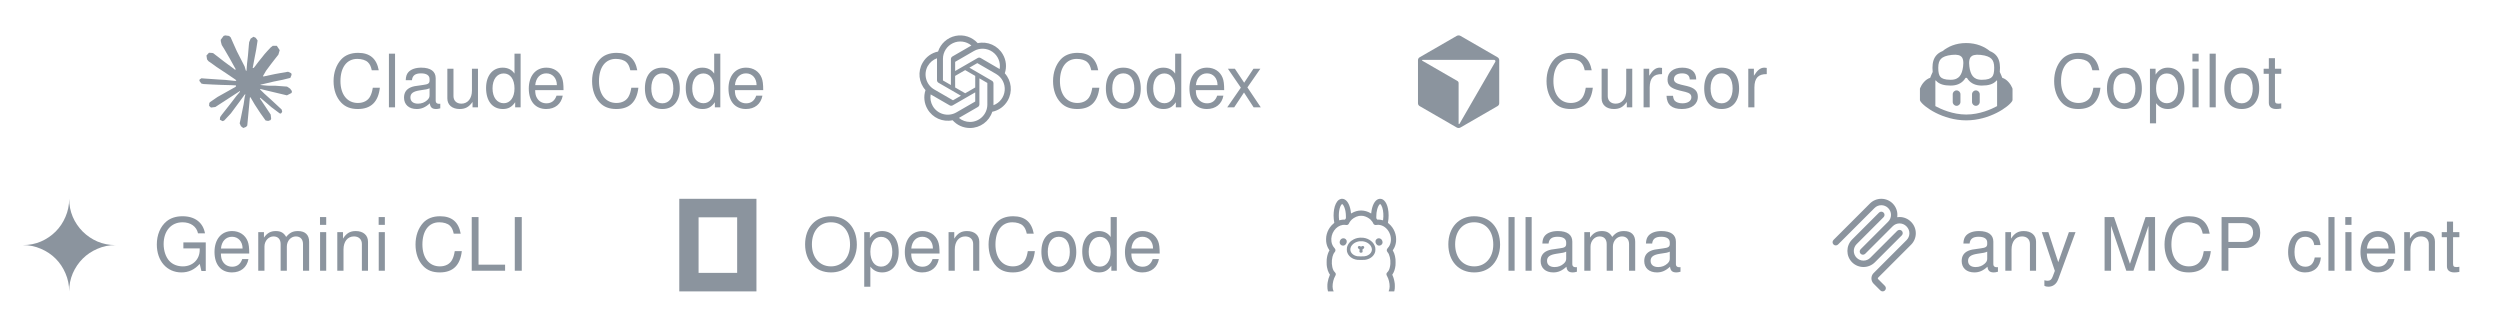
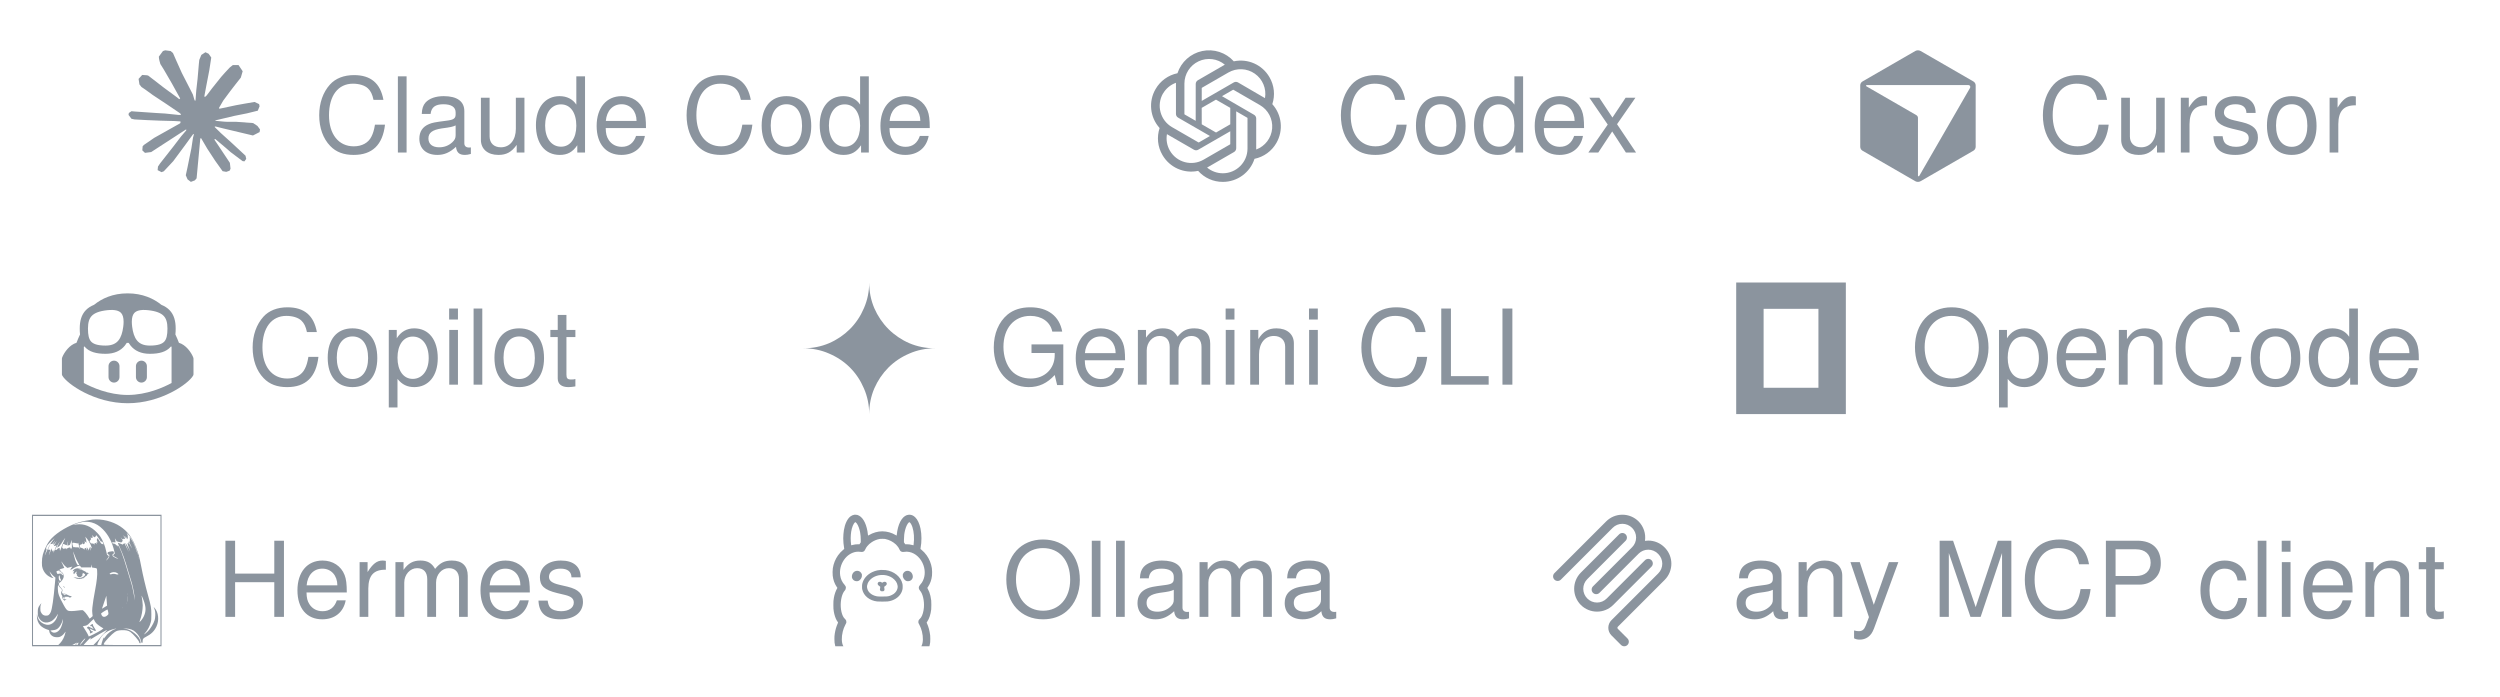
- <svg xmlns="http://www.w3.org/2000/svg" width="459" height="60" viewBox="0 0 459 60" role="img" aria-label="Works with Claude Code, Codex, Cursor, Copilot, Gemini CLI, OpenCode, Ollama, and any MCP client">
+ <svg xmlns="http://www.w3.org/2000/svg" width="323" height="90" viewBox="0 0 323 90" role="img" aria-label="Works with Claude Code, Codex, Cursor, Copilot, Gemini CLI, OpenCode, Ollama, and any MCP client">
  <style>
    text { font-family: -apple-system, BlinkMacSystemFont, "Segoe UI", Helvetica, Arial, sans-serif; font-size: 13.5px; font-weight: 500; letter-spacing: .01em; }
  </style>
  <g fill="#8b949e">
-     <g transform="translate(36.6 6.5) scale(0.70833)">
+     <g transform="translate(16.6 6.5) scale(0.70833)">
      <path d="m4.714 15.956 4.717-2.647.079-.231-.079-.128h-.231l-.789-.049-2.696-.073-2.337-.097-2.265-.121-.571-.121-.534-.704.055-.352.48-.322.686.061 1.518.103 2.277.158 1.651.097 2.447.255h.389l.055-.158-.134-.097-.103-.097L6.973 9.836l-2.55-1.688-1.336-.971-.723-.492-.364-.461-.158-1.008.656-.723.88.061.225.061.892.686 1.906 1.475 2.489 1.834.364.303.146-.103.018-.073-.164-.273-1.354-2.447-1.445-2.489-.643-1.032-.17-.619c-.061-.255-.103-.467-.103-.729L6.287.134 6.7 0l.996.134.419.364.619 1.415 1.002 2.228 1.554 3.03.455.898.243.832.091.255h.158v-.146l.128-1.706.237-2.095.231-2.696.079-.759.376-.911.747-.492.583.279.48.686-.067.443-.285 1.852-.559 2.902-.364 1.943h.212l.243-.243.984-1.305 1.651-2.064.729-.82.85-.905.546-.431h1.032l.759 1.129-.34 1.166-1.062 1.348-.88 1.141-1.263 1.7-.789 1.36.073.109.188-.018 2.853-.607 1.542-.279 1.84-.316.832.389.091.395-.328.807-1.967.486-2.307.461-3.436.814-.043.03.049.061 1.548.146.662.036h1.621l3.018.225.789.522.474.638-.079.486-1.214.619-1.639-.389-3.825-.911-1.311-.328h-.182v.109l1.093 1.069 2.003 1.809 2.507 2.331.128.577-.322.455-.34-.049-2.204-1.657-.85-.747-1.925-1.621h-.128v.17l.443.65 2.344 3.521.121 1.081-.17.352-.607.212-.668-.121-1.372-1.925L14.38 17.959l-1.141-1.943-.14.079-.674 7.255-.316.37-.729.279-.607-.461-.322-.747.322-1.475.389-1.925.316-1.53.285-1.9.17-.631-.012-.043-.14.018-1.433 1.967-2.18 2.945-1.724 1.846-.413.164-.716-.37.067-.662.401-.589 2.386-3.036 1.439-1.882.929-1.087-.006-.158h-.055l-6.338 4.116-1.129.146-.486-.455.061-.747.231-.243 1.906-1.311Z" />
    </g>
-     <text x="60.6" y="19.7">Claude Code</text>
-     <g transform="translate(168.7 6.5) scale(0.70833)">
+     <text x="40.6" y="19.7">Claude Code</text>
+     <g transform="translate(148.6 6.5) scale(0.70833)">
      <path d="M22.282 9.821a5.985 5.985 0 0 0-.516-4.911 6.046 6.046 0 0 0-6.51-2.9A6.065 6.065 0 0 0 4.981 4.182a5.985 5.985 0 0 0-3.998 2.9 6.046 6.046 0 0 0 .743 7.097 5.98 5.98 0 0 0 .511 4.911 6.051 6.051 0 0 0 6.515 2.9A5.985 5.985 0 0 0 13.26 24a6.056 6.056 0 0 0 5.772-4.206 5.989 5.989 0 0 0 3.998-2.9 6.056 6.056 0 0 0-.748-7.073zm-9.022 12.608a4.476 4.476 0 0 1-2.876-1.041l.142-.08 4.778-2.758a.795.795 0 0 0 .393-.681v-6.737l2.02 1.169a.071.071 0 0 1 .038.052v5.583a4.504 4.504 0 0 1-4.495 4.494zm-9.661-4.125a4.471 4.471 0 0 1-.535-3.014l.142.085 4.783 2.758a.771.771 0 0 0 .781 0l5.843-3.369v2.332a.08.08 0 0 1-.033.061L9.74 19.95a4.499 4.499 0 0 1-6.141-1.646zM2.341 7.896a4.485 4.485 0 0 1 2.365-1.973V11.6a.766.766 0 0 0 .388.676l5.814 3.354-2.02 1.169a.076.076 0 0 1-.071 0l-4.83-2.787A4.504 4.504 0 0 1 2.341 7.872zm16.596 3.856L13.104 8.364 15.119 7.2a.076.076 0 0 1 .071 0l4.83 2.791a4.494 4.494 0 0 1-.676 8.104v-5.677a.79.79 0 0 0-.407-.667zm2.011-3.023l-.142-.085-4.774-2.782a.776.776 0 0 0-.785 0L9.409 9.23V6.897a.066.066 0 0 1 .028-.061l4.83-2.787a4.499 4.499 0 0 1 6.68 4.66zM8.306 12.863l-2.02-1.164a.08.08 0 0 1-.038-.057V6.074a4.499 4.499 0 0 1 7.376-3.454l-.142.081L8.704 5.459a.795.795 0 0 0-.393.681zm1.098-2.365l2.602-1.5 2.607 1.5v2.999l-2.597 1.5-2.607-1.5Z" />
    </g>
-     <text x="192.7" y="19.7">Codex</text>
-     <g transform="translate(259.3 6.5) scale(0.70833)">
+     <text x="172.6" y="19.7">Codex</text>
+     <g transform="translate(239.3 6.5) scale(0.70833)">
      <path d="M11.503.131 1.891 5.678a.84.84 0 0 0-.42.726v11.188c0 .3.162.575.42.724l9.609 5.55a1 1 0 0 0 .998 0l9.61-5.55a.84.84 0 0 0 .42-.724V6.404a.84.84 0 0 0-.42-.726L12.497.131a1.01 1.01 0 0 0-.996 0M2.657 6.338h18.55c.263 0 .43.287.297.515L12.23 22.918c-.062.107-.229.064-.229-.06V12.335a.59.59 0 0 0-.295-.51l-9.11-5.257c-.109-.063-.064-.23.061-.23" />
    </g>
-     <text x="283.3" y="19.7">Cursor</text>
-     <g transform="translate(352.5 6.5) scale(0.70833)">
+     <text x="263.3" y="19.7">Cursor</text>
+     <g transform="translate(8.0 36.5) scale(0.70833)">
      <path d="M23.922 16.997C23.061 18.492 18.063 22.02 12 22.02 5.937 22.02.939 18.492.078 16.997A.641.641 0 0 1 0 16.741v-2.869a.883.883 0 0 1 .053-.22c.372-.935 1.347-2.292 2.605-2.656.167-.429.414-1.055.644-1.517a10.098 10.098 0 0 1-.052-1.086c0-1.331.282-2.499 1.132-3.368.397-.406.89-.717 1.474-.952C7.255 2.937 9.248 1.98 11.978 1.98c2.731 0 4.767.957 6.166 2.093.584.235 1.077.546 1.474.952.85.869 1.132 2.037 1.132 3.368 0 .368-.014.733-.052 1.086.23.462.477 1.088.644 1.517 1.258.364 2.233 1.721 2.605 2.656a.841.841 0 0 1 .053.22v2.869a.641.641 0 0 1-.078.256Zm-11.75-5.992h-.344a4.359 4.359 0 0 1-.355.508c-.77.947-1.918 1.492-3.508 1.492-1.725 0-2.989-.359-3.782-1.259a2.137 2.137 0 0 1-.085-.104L4 11.746v6.585c1.435.779 4.514 2.179 8 2.179 3.486 0 6.565-1.4 8-2.179v-6.585l-.098-.104s-.033.045-.085.104c-.793.9-2.057 1.259-3.782 1.259-1.59 0-2.738-.545-3.508-1.492a4.359 4.359 0 0 1-.355-.508Zm2.328 3.25c.549 0 1 .451 1 1v2c0 .549-.451 1-1 1-.549 0-1-.451-1-1v-2c0-.549.451-1 1-1Zm-5 0c.549 0 1 .451 1 1v2c0 .549-.451 1-1 1-.549 0-1-.451-1-1v-2c0-.549.451-1 1-1Zm3.313-6.185c.136 1.057.403 1.913.878 2.497.442.544 1.134.938 2.344.938 1.573 0 2.292-.337 2.657-.751.384-.435.558-1.15.558-2.361 0-1.14-.243-1.847-.705-2.319-.477-.488-1.319-.862-2.824-1.025-1.487-.161-2.192.138-2.533.529-.269.307-.437.808-.438 1.578v.021c0 .265.021.562.063.893Zm-1.626 0c.042-.331.063-.628.063-.894v-.02c-.001-.77-.169-1.271-.438-1.578-.341-.391-1.046-.69-2.533-.529-1.505.163-2.347.537-2.824 1.025-.462.472-.705 1.179-.705 2.319 0 1.211.175 1.926.558 2.361.365.414 1.084.751 2.657.751 1.21 0 1.902-.394 2.344-.938.475-.584.742-1.44.878-2.497Z" />
    </g>
-     <text x="376.5" y="19.7">Copilot</text>
-     <g transform="translate(4.2 36.5) scale(0.70833)">
+     <text x="32.0" y="49.7">Copilot</text>
+     <g transform="translate(103.8 36.5) scale(0.70833)">
      <path d="M11.04 19.32Q12 21.51 12 24q0-2.49.93-4.68.96-2.19 2.58-3.81t3.81-2.55Q21.51 12 24 12q-2.49 0-4.68-.93a12.3 12.3 0 0 1-3.81-2.58 12.3 12.3 0 0 1-2.58-3.81Q12 2.49 12 0q0 2.49-.96 4.68-.93 2.19-2.55 3.81a12.3 12.3 0 0 1-3.81 2.58Q2.49 12 0 12q2.49 0 4.68.96 2.19.93 3.81 2.55t2.55 3.81" />
    </g>
-     <text x="28.2" y="49.7">Gemini CLI</text>
-     <g transform="translate(123.3 36.5) scale(0.70833)">
+     <text x="127.8" y="49.7">Gemini CLI</text>
+     <g transform="translate(222.9 36.5) scale(0.70833)">
      <path d="M22 24H2V0h20zM17 4.8H7v14.4h10z" />
    </g>
-     <text x="147.3" y="49.7">OpenCode</text>
-     <g transform="translate(241.4 36.5) scale(0.70833)">
+     <text x="246.9" y="49.7">OpenCode</text>
+     <g transform="translate(4.0 66.5) scale(0.70833)">
+       <g transform="scale(0.046875) translate(0,512) scale(0.1,-0.1)">
+         <path d="M40 2560 l0 -2560 2520 0 2520 0 0 2560 0 2560 -2520 0 -2520 0 0 -2560z m5000 0 l0 -2510 -1105 0 c-1221 0 -1120 -6 -1091 63 32 79 305 367 418 441 76 51 133 66 273 73 146 7 255 -16 332 -69 108 -74 343 -347 343 -399 0 -24 27 -50 45 -43 31 12 -3 138 -59 221 -66 96 -214 221 -336 283 -69 34 -109 47 -202 65 l-73 14 90 -5 c193 -12 290 -46 393 -140 112 -101 190 -230 215 -355 12 -58 15 -64 37 -64 24 0 25 3 25 60 0 88 22 118 120 167 213 108 335 227 420 412 110 237 77 552 -74 716 l-42 45 21 -42 c11 -24 27 -73 36 -110 21 -90 14 -282 -14 -368 -43 -136 -159 -328 -260 -431 -56 -58 -152 -132 -152 -118 0 3 20 28 44 55 98 109 181 266 218 415 20 78 23 114 23 299 0 252 -15 336 -126 735 -108 388 -198 772 -269 1140 -74 384 -101 482 -212 760 -152 381 -325 608 -607 797 -294 196 -721 301 -1072 264 -134 -15 -394 -68 -541 -112 -380 -113 -822 -372 -1056 -620 -87 -92 -139 -167 -208 -303 -123 -240 -169 -414 -168 -636 0 -129 3 -154 27 -226 58 -176 185 -306 354 -365 75 -26 83 -24 46 9 -40 37 -76 94 -108 173 -14 34 -25 65 -25 68 0 3 18 -22 40 -55 38 -59 104 -127 164 -170 l29 -21 -17 -189 c-60 -669 -113 -1031 -166 -1152 -49 -111 -99 -146 -196 -140 -85 5 -137 41 -179 123 -28 54 -30 67 -30 159 0 83 4 110 23 150 12 27 20 51 18 54 -3 2 -27 -27 -55 -65 -73 -98 -86 -143 -86 -293 0 -121 1 -128 33 -192 98 -200 293 -259 496 -150 70 37 174 144 214 220 18 34 35 62 36 62 8 0 -14 -90 -34 -139 -78 -198 -246 -314 -407 -281 -190 40 -317 163 -357 350 l-14 65 -1 -80 c-2 -140 45 -267 132 -362 63 -69 194 -143 303 -172 39 -10 42 -13 46 -54 10 -89 72 -171 158 -209 58 -26 163 -34 229 -18 72 17 158 83 209 160 38 56 41 59 36 29 -31 -162 -111 -326 -209 -427 l-71 -72 -492 0 -492 0 0 2510 0 2510 2480 0 2480 0 0 -2510z m-2684 2260 c165 -42 301 -125 445 -270 214 -216 370 -520 444 -864 l17 -80 -31 -25 c-49 -41 -42 -61 37 -99 38 -18 84 -46 103 -63 40 -36 41 -36 -84 24 -72 35 -100 54 -107 73 -17 43 -12 63 21 80 28 14 31 19 26 51 -9 55 -16 58 -114 44 -104 -15 -133 -30 -133 -69 0 -34 16 -52 47 -52 21 0 23 -5 23 -49 0 -42 -6 -56 -39 -98 -21 -26 -48 -57 -61 -68 l-23 -20 17 33 c10 18 33 51 52 72 44 48 43 79 -3 99 -37 17 -35 11 -64 151 -41 205 -129 427 -226 573 -26 40 -84 110 -128 156 -242 252 -506 359 -800 322 -49 -6 -101 -13 -115 -16 -14 -3 -5 4 20 16 59 27 264 86 343 98 87 14 239 5 333 -19z m1497 -554 c62 -81 114 -175 172 -309 56 -128 128 -334 139 -397 4 -19 -18 35 -47 120 -61 175 -105 287 -143 363 -31 60 -131 217 -139 217 -3 0 -1 -9 5 -20 6 -10 9 -57 8 -104 l-3 -85 -23 27 -22 27 9 -25 c5 -14 27 -61 49 -105 44 -89 74 -157 70 -161 -2 -1 -27 43 -56 99 -29 56 -62 113 -73 127 l-21 25 6 -27 c3 -14 9 -34 12 -45 4 -13 0 -11 -15 7 l-21 25 0 -32 c0 -18 23 -90 51 -160 70 -174 70 -177 0 -35 -60 122 -132 234 -138 215 -2 -5 8 -36 23 -69 43 -98 114 -277 111 -280 -1 -2 -35 69 -76 156 -40 87 -79 167 -86 177 -13 17 -15 16 -44 -11 l-30 -29 -89 37 c-49 20 -94 36 -100 36 -6 0 23 -71 63 -157 133 -288 195 -462 344 -965 49 -166 96 -321 104 -344 47 -131 106 -397 136 -616 31 -218 24 -219 -14 -3 -53 303 -82 423 -150 635 -24 74 -80 259 -124 410 -153 525 -290 886 -358 942 -14 11 -16 11 -11 -2 22 -61 18 -61 -39 -2 -43 44 -69 62 -96 67 -19 4 -41 4 -46 0 -9 -5 -31 32 -31 52 0 3 29 3 65 0 l65 -6 0 33 c0 18 -6 54 -14 79 -8 26 -13 47 -11 47 2 0 20 -26 39 -58 l36 -59 86 -23 86 -22 29 28 c16 15 29 34 29 41 0 8 -18 42 -41 76 l-41 62 46 -50 c42 -46 46 -48 52 -29 5 19 11 21 45 17 35 -5 39 -4 33 13 -4 11 -17 33 -29 49 -71 99 -70 102 6 23 47 -49 88 -88 92 -88 4 0 -11 28 -34 63 -24 34 -36 56 -27 49 9 -7 34 -38 55 -69 l38 -56 3 76 c2 66 -1 83 -23 129 l-27 53 49 -54 c26 -30 65 -77 86 -105z m-1433 19 c19 -25 39 -45 44 -45 6 0 27 13 46 29 29 25 32 31 21 45 -8 10 -9 16 -3 16 17 0 104 -113 148 -190 37 -65 41 -68 73 -67 33 2 35 -1 57 -53 12 -30 21 -56 19 -58 -2 -2 -17 4 -35 13 -17 9 -37 14 -43 12 -7 -2 -24 18 -39 45 -14 26 -48 78 -74 115 l-48 67 -14 -43 c-15 -44 -14 -47 27 -146 2 -5 -8 4 -22 20 -31 35 -35 20 -12 -44 8 -22 13 -41 11 -41 -2 0 -14 17 -27 38 -19 30 -23 34 -27 18 -3 -14 -6 -16 -12 -6 -14 23 -40 3 -40 -32 l-1 -33 -17 28 c-15 24 -23 27 -69 27 -51 0 -53 1 -78 45 l-27 45 33 41 32 41 -17 36 c-16 33 -16 35 0 21 17 -14 62 -14 77 0 4 4 1 27 -8 50 -23 67 -21 67 25 6z m-170 -199 c49 -79 102 -194 116 -251 l7 -30 -33 30 -32 30 6 -75 6 -75 -28 75 -27 75 -5 -70 -5 -70 -29 50 c-54 93 -59 97 -52 40 4 -27 9 -63 11 -80 l5 -30 -11 30 c-37 98 -35 95 -69 83 -28 -9 -31 -14 -28 -40 l5 -29 -21 25 c-25 29 -67 51 -117 60 -34 6 -38 10 -48 53 -14 53 -14 52 62 80 48 17 49 18 44 53 l-5 35 13 -30 c8 -16 14 -36 15 -42 0 -21 25 -15 50 12 23 24 24 49 6 110 -4 11 1 5 9 -12 8 -18 21 -33 29 -33 8 0 19 -12 25 -27 21 -52 4 107 -18 172 l-20 60 45 -50 c25 -27 67 -86 94 -129z m-971 3 c-32 -72 -79 -188 -103 -259 -44 -128 -44 -128 -51 -87 -4 23 -8 52 -8 65 -2 26 -4 26 -51 7 -21 -9 -41 -26 -46 -40 -8 -20 -16 -25 -45 -25 l-35 0 26 58 c25 56 118 218 148 257 9 11 -9 -29 -39 -89 -65 -129 -68 -145 -23 -119 48 28 89 73 132 143 35 61 146 220 152 220 1 0 -24 -59 -57 -131z m-392 79 c-61 -73 -167 -235 -202 -311 -18 -40 -53 -117 -77 -172 -25 -55 -49 -111 -56 -125 -25 -57 -9 7 27 110 22 60 36 110 31 110 -4 0 -11 -6 -14 -12 -3 -7 -4 0 -1 15 4 18 2 26 -4 22 -12 -7 8 55 34 106 14 27 279 296 294 298 2 1 -13 -18 -32 -41z m702 -180 c0 -84 3 -168 6 -187 l5 -36 -18 37 c-26 54 -36 59 -29 16 7 -48 2 -48 -18 -2 -10 24 -20 34 -29 31 -8 -3 -33 -11 -56 -18 -26 -8 -46 -22 -55 -38 l-14 -26 -1 24 c0 22 -3 23 -47 18 -27 -3 -55 -8 -63 -12 -10 -3 -24 5 -39 25 -22 31 -22 32 -5 83 30 94 27 91 92 57 31 -16 62 -30 68 -30 6 0 21 39 34 86 12 47 24 83 27 81 2 -3 -1 -23 -6 -45 -6 -22 -15 -61 -20 -86 -8 -43 -7 -46 13 -45 11 0 36 6 55 13 31 11 35 18 64 109 17 53 31 97 33 97 1 0 2 -68 3 -152z m-655 110 c-4 -7 -25 -38 -45 -70 -32 -46 -36 -57 -23 -62 28 -11 32 -7 79 59 58 81 76 92 25 15 -9 -14 -31 -51 -49 -83 l-33 -58 44 7 c26 4 50 15 61 28 9 11 -3 -24 -27 -79 -24 -55 -54 -128 -66 -163 -13 -34 -24 -61 -26 -60 -1 2 1 23 6 48 10 54 5 63 -20 33 -24 -30 -30 -29 -30 8 0 20 -4 28 -11 23 -9 -5 -10 3 -5 30 4 20 5 36 2 36 -11 0 -59 -106 -93 -200 -38 -109 -34 -67 6 60 l27 85 -45 3 c-25 2 -47 5 -50 7 -2 3 19 52 47 110 l51 105 38 0 c35 1 42 6 86 65 26 36 50 65 53 65 3 0 2 -6 -2 -12z m946 -228 c10 -46 18 -86 16 -88 -2 -1 -13 13 -24 33 l-21 35 -84 0 c-51 0 -88 5 -95 12 -9 9 -12 7 -13 -12 -1 -37 -49 107 -49 147 0 39 10 41 135 18 44 -8 81 -15 83 -15 1 0 2 10 3 23 1 29 24 -42 49 -153z m-123 -471 c22 -46 58 -115 81 -153 23 -37 42 -72 42 -77 0 -5 -16 -9 -35 -9 -32 0 -37 4 -64 58 -43 85 -86 214 -115 344 -35 156 -32 164 13 32 21 -61 56 -148 78 -195z m2431 66 c0 -16 -2 -15 -8 5 -11 34 -11 60 0 35 5 -11 8 -29 8 -40z m9 -47 c-3 -8 -6 -5 -6 6 -1 11 2 17 5 13 3 -3 4 -12 1 -19z m-2930 -231 c25 -32 68 -76 97 -97 l53 -40 94 25 c52 14 96 25 98 25 3 0 -5 -10 -16 -22 -23 -26 -63 -89 -63 -101 0 -11 65 18 102 46 54 40 228 117 265 117 6 0 21 -16 34 -35 l24 -35 192 0 192 0 3 58 3 57 15 -60 16 -59 75 -12 c123 -19 116 -13 124 -111 14 -167 -11 -402 -81 -768 -48 -246 -90 -514 -105 -672 -10 -107 -10 -149 0 -230 l13 -98 -58 -53 c-51 -46 -60 -50 -69 -36 -104 174 -216 306 -270 320 -15 4 -96 -3 -179 -15 -177 -25 -328 -28 -378 -7 -55 23 -90 68 -171 214 -186 335 -232 465 -231 648 1 143 8 162 36 105 11 -23 40 -59 64 -78 24 -20 48 -50 55 -66 11 -26 10 -35 -11 -73 -27 -53 -23 -100 14 -153 14 -19 22 -38 17 -41 -6 -3 -5 -25 2 -53 8 -35 21 -57 49 -82 21 -19 43 -35 48 -35 15 0 12 20 -2 21 -7 0 6 9 30 19 23 11 42 21 42 23 0 2 -26 1 -58 -1 -69 -5 -92 12 -76 56 12 33 61 45 162 39 79 -4 112 -20 67 -31 -15 -4 -25 -9 -22 -12 3 -3 31 3 61 13 46 15 56 22 54 38 -2 15 -9 19 -30 17 -17 -2 -61 15 -124 48 -86 45 -103 51 -139 46 -37 -6 -43 -4 -63 23 -20 28 -21 31 -6 67 22 52 12 78 -56 151 -62 66 -90 127 -73 157 5 10 32 34 59 55 53 39 108 121 125 186 24 89 -15 174 -104 225 -54 31 -67 35 -67 22 0 -5 27 -23 60 -42 33 -19 60 -38 60 -43 0 -5 -8 -6 -17 -3 -9 4 -38 9 -63 11 l-45 4 55 -14 c30 -8 61 -13 67 -10 14 5 43 -44 43 -71 0 -12 -10 -7 -39 19 -46 41 -99 55 -146 38 -17 -6 -34 -11 -38 -11 -9 0 -47 76 -47 93 0 24 74 50 125 45 51 -6 58 4 18 26 l-28 15 35 14 c19 9 63 21 98 28 34 7 61 16 60 19 -101 200 -145 306 -97 230 12 -19 42 -61 66 -93z m2079 -332 c22 -13 46 -31 53 -39 19 -23 -44 -31 -91 -12 -45 19 -132 20 -173 2 -21 -9 -37 -10 -52 -3 -30 13 -29 21 4 43 76 49 184 53 259 9z m-2226 -128 c0 -19 3 -37 7 -40 3 -4 8 -19 9 -34 2 -15 13 -40 25 -56 17 -24 19 -31 8 -38 -31 -20 -60 -10 -75 26 -17 42 -19 146 -2 163 20 20 28 14 28 -21z m-22 -215 c9 -7 8 -13 -8 -27 -20 -18 -20 -18 -20 8 0 28 6 32 28 19z m2649 -504 c-2 -13 -4 -3 -4 22 0 25 2 35 4 23 2 -13 2 -33 0 -45z m-2533 36 c3 -8 2 -12 -4 -9 -6 3 -10 10 -10 16 0 14 7 11 14 -7z m121 -18 c19 -8 35 -17 35 -20 0 -10 -84 -6 -100 4 -13 9 -13 11 0 20 20 13 25 13 65 -4z m-20 -56 c-3 -5 -12 -10 -18 -10 -7 0 -6 4 3 10 19 12 23 12 15 0z m3070 -185 c97 -260 97 -435 1 -630 -43 -86 -118 -184 -156 -205 -15 -8 -13 2 12 61 60 144 108 402 108 584 0 67 -26 277 -45 365 -8 38 38 -62 80 -175z m-634 -10 l-10 -60 4 70 c3 39 6 97 7 130 l2 60 3 -70 c2 -38 -1 -97 -6 -130z m-796 -112 l7 -83 -32 -17 c-18 -10 -62 -37 -98 -61 -36 -23 -67 -41 -69 -39 -3 3 99 303 155 457 l17 45 6 -110 c3 -60 9 -147 14 -192z m782 5 c-3 -7 -5 -2 -5 12 0 14 2 19 5 13 2 -7 2 -19 0 -25z m-170 -180 c-3 -8 -6 -5 -6 6 -1 11 2 17 5 13 3 -3 4 -12 1 -19z m-563 -146 c19 -93 18 -99 -49 -152 -88 -70 -173 -57 -209 33 l-20 48 25 23 c33 33 223 146 230 138 3 -4 13 -44 23 -90z m-1764 -369 c-16 -102 -61 -232 -101 -294 -77 -121 -195 -176 -296 -138 -28 10 -83 57 -83 69 0 4 36 10 80 14 119 10 178 35 242 105 60 64 118 172 144 269 10 34 19 60 22 57 3 -2 -1 -39 -8 -82z m1296 -72 c42 -47 177 -147 242 -180 23 -12 42 -23 42 -26 0 -2 -43 -34 -95 -71 -83 -57 -470 -254 -479 -243 -2 2 -10 25 -18 50 -9 25 -59 114 -112 197 -53 83 -96 153 -96 155 0 2 26 7 58 10 78 7 129 35 191 104 29 32 79 82 112 111 l61 53 28 -60 c16 -32 45 -78 66 -100z m755 -227 c-150 -47 -311 -172 -401 -309 -23 -36 -43 -65 -45 -65 -1 0 0 12 3 28 3 19 1 24 -6 17 -24 -23 -65 -122 -85 -206 l-22 -89 -77 0 c-96 0 -96 0 -29 132 87 170 171 282 259 341 120 81 224 124 387 160 46 10 57 4 16 -9z m-434 -155 c-63 -63 -133 -142 -156 -177 -23 -34 -93 -114 -156 -177 l-113 -115 -192 0 -192 0 63 73 c107 121 212 223 217 209 2 -7 -3 -24 -12 -37 -9 -13 -16 -27 -16 -30 0 -8 104 51 213 122 54 35 121 75 150 89 29 15 93 51 144 81 89 52 155 84 161 78 1 -1 -48 -54 -111 -116z m-759 -249 c-25 -43 -178 -218 -191 -219 -22 -2 73 133 149 212 57 58 74 61 42 7z m-308 -136 c0 -3 -15 -23 -32 -44 -31 -38 -36 -40 -92 -40 l-58 0 83 43 c88 46 99 51 99 41z m60 1 c0 -2 -7 -23 -16 -45 -14 -34 -21 -40 -45 -40 -16 0 -29 3 -29 8 0 11 30 55 48 70 16 12 42 17 42 7z" />
+         <path d="M1752 3026 c-52 -13 -102 -50 -124 -89 -14 -27 -8 -28 36 -6 l39 19 -19 -23 c-10 -12 -25 -32 -31 -44 -11 -19 -11 -21 3 -16 15 5 14 3 -1 -20 -17 -27 -9 -37 12 -16 9 9 10 7 6 -10 -8 -31 2 -26 25 12 11 19 34 44 52 57 l33 24 -7 -30 c-4 -16 -9 -37 -12 -46 -3 -9 5 -25 17 -37 13 -12 17 -21 11 -21 -20 0 -13 -17 22 -54 29 -31 40 -36 79 -36 38 0 51 6 81 34 37 34 46 61 24 69 -9 3 -7 9 6 19 12 9 17 21 13 32 -8 21 -8 21 47 -10 32 -18 46 -32 46 -46 0 -30 -68 -90 -125 -111 -68 -24 -180 -23 -246 3 -36 13 -57 16 -68 10 -13 -8 -13 -9 6 -10 32 0 53 -10 53 -25 0 -9 8 -11 22 -7 16 4 19 2 13 -8 -6 -10 -4 -12 8 -7 9 3 19 2 21 -2 3 -5 21 -7 41 -4 22 2 35 -1 35 -8 0 -8 4 -8 15 1 8 6 19 9 25 5 6 -4 17 -2 25 5 10 8 19 8 34 0 17 -9 21 -8 21 5 0 13 6 15 30 10 25 -5 29 -4 24 9 -5 13 1 16 27 17 19 0 28 3 22 6 -23 9 -14 23 15 24 23 0 24 1 7 8 -17 7 -13 10 23 20 42 12 57 30 25 32 -10 0 -2 5 17 11 31 9 32 11 15 18 -18 7 -16 10 15 23 19 8 42 17 50 20 8 3 0 6 -17 6 -33 1 -44 15 -20 24 6 3 -2 3 -20 0 -17 -3 -39 0 -50 6 -13 8 -14 11 -3 11 18 0 -119 77 -175 97 -22 8 -69 21 -105 28 l-65 13 52 1 c31 1 75 -7 105 -19 28 -11 54 -18 56 -16 2 2 -23 14 -55 26 -74 28 -144 33 -211 16z" />
+         <path d="M1250 2332 c0 -4 16 -20 35 -35 36 -29 52 -15 18 15 -22 18 -53 30 -53 20z" />
+         <path d="M1297 1888 c-3 -12 -4 -25 -1 -30 7 -11 33 21 34 40 0 21 -27 13 -33 -10z" />
+         <path d="M2349 845 c-56 -38 -60 -72 -7 -60 19 4 29 -5 60 -55 l37 -60 -99 50 c-55 28 -103 50 -107 50 -5 0 -21 -12 -36 -26 -30 -27 -25 -49 10 -49 9 0 35 -30 59 -69 36 -57 41 -71 31 -87 -9 -14 -9 -21 1 -31 13 -13 38 -3 95 35 33 22 24 41 -19 42 -21 0 -32 11 -57 53 l-30 54 102 -51 c83 -42 105 -49 121 -41 11 6 20 14 20 17 0 4 -27 48 -61 99 -33 51 -59 101 -58 111 4 19 -7 43 -19 43 -4 0 -24 -11 -43 -25z" />
+       </g>
+     </g>
+     <text x="28.0" y="79.7">Hermes</text>
+     <g transform="translate(105.5 66.5) scale(0.70833)">
      <path d="M16.361 10.26a.894.894 0 0 0-.558.47l-.072.148.001.207c0 .193.004.217.059.353.076.193.152.312.291.448.24.238.51.3.872.205a.86.86 0 0 0 .517-.436.752.752 0 0 0 .08-.498c-.064-.453-.33-.782-.724-.897a1.06 1.06 0 0 0-.466 0zm-9.203.005c-.305.096-.533.32-.65.639a1.187 1.187 0 0 0-.06.52c.057.309.31.59.598.667.362.095.632.033.872-.205.14-.136.215-.255.291-.448.055-.136.059-.16.059-.353l.001-.207-.072-.148a.894.894 0 0 0-.565-.472 1.02 1.02 0 0 0-.474.007Zm4.184 2c-.131.071-.223.25-.195.383.031.143.157.288.353.407.105.063.112.072.117.136.004.038-.01.146-.029.243-.02.094-.036.194-.036.222.002.074.07.195.143.253.064.052.076.054.255.059.164.005.198.001.264-.03.169-.082.212-.234.15-.525-.052-.243-.042-.28.087-.355.137-.08.281-.219.324-.314a.365.365 0 0 0-.175-.48.394.394 0 0 0-.181-.033c-.126 0-.207.03-.355.124l-.085.053-.053-.032c-.219-.13-.259-.145-.391-.143a.396.396 0 0 0-.193.032zm.39-2.195c-.373.036-.475.05-.654.086-.291.06-.68.195-.951.328-.94.46-1.589 1.226-1.787 2.114-.04.176-.045.234-.045.53 0 .294.005.357.043.524.264 1.16 1.332 2.017 2.714 2.173.3.033 1.596.033 1.896 0 1.11-.125 2.064-.727 2.493-1.571.114-.226.169-.372.22-.602.039-.167.044-.23.044-.523 0-.297-.005-.355-.045-.531-.288-1.29-1.539-2.304-3.072-2.497a6.873 6.873 0 0 0-.855-.031zm.645.937a3.283 3.283 0 0 1 1.44.514c.223.148.537.458.671.662.166.251.26.508.303.82.02.143.01.251-.043.482-.08.345-.332.705-.672.957a3.115 3.115 0 0 1-.689.348c-.382.122-.632.144-1.525.138-.582-.006-.686-.01-.853-.042-.57-.107-1.022-.334-1.35-.68-.264-.28-.385-.535-.45-.946-.03-.192.025-.509.137-.776.136-.326.488-.73.836-.963.403-.269.934-.46 1.422-.512.187-.02.586-.02.773-.002zm-5.503-11a1.653 1.653 0 0 0-.683.298C5.617.74 5.173 1.666 4.985 2.819c-.07.436-.119 1.04-.119 1.503 0 .544.064 1.24.155 1.721.02.107.031.202.023.208a8.12 8.12 0 0 1-.187.152 5.324 5.324 0 0 0-.949 1.02 5.49 5.49 0 0 0-.94 2.339 6.625 6.625 0 0 0-.023 1.357c.091.78.325 1.438.727 2.04l.13.195-.037.064c-.269.452-.498 1.105-.605 1.732-.084.496-.095.629-.095 1.294 0 .67.009.803.088 1.266.095.555.288 1.143.503 1.534.071.128.243.393.264.407.007.003-.014.067-.046.141a7.405 7.405 0 0 0-.548 1.873c-.062.417-.071.552-.071.991 0 .56.031.832.148 1.279L3.42 24h1.478l-.05-.091c-.297-.552-.325-1.575-.068-2.597.117-.472.25-.819.498-1.296l.148-.29v-.177c0-.165-.003-.184-.057-.293a.915.915 0 0 0-.194-.25 1.74 1.74 0 0 1-.385-.543c-.424-.92-.506-2.286-.208-3.451.124-.486.329-.918.544-1.154a.787.787 0 0 0 .223-.531c0-.195-.07-.355-.224-.522a3.136 3.136 0 0 1-.817-1.729c-.14-.96.114-2.005.69-2.834.563-.814 1.353-1.336 2.237-1.475.199-.033.57-.028.776.01.226.04.367.028.512-.041.179-.085.268-.19.374-.431.093-.215.165-.333.36-.576.234-.29.46-.489.822-.729.413-.27.884-.467 1.352-.561.17-.035.25-.04.569-.04.319 0 .398.005.569.04a4.07 4.07 0 0 1 1.914.997c.117.109.398.457.488.602.034.057.095.177.132.267.105.241.195.346.374.43.14.068.286.082.503.045.343-.058.607-.053.943.016 1.144.23 2.14 1.173 2.581 2.437.385 1.108.276 2.267-.296 3.153-.097.15-.193.27-.333.419-.301.322-.301.722-.001 1.053.493.539.801 1.866.708 3.036-.062.772-.26 1.463-.533 1.854a2.096 2.096 0 0 1-.224.258.916.916 0 0 0-.194.25c-.054.109-.057.128-.057.293v.178l.148.29c.248.476.38.823.498 1.295.253 1.008.231 2.01-.059 2.581a.845.845 0 0 0-.044.098c0 .006.329.009.732.009h.73l.02-.074.036-.134c.019-.076.057-.3.088-.516.029-.217.029-1.016 0-1.258-.11-.875-.295-1.57-.597-2.226-.032-.074-.053-.138-.046-.141.008-.005.057-.074.108-.152.376-.569.607-1.284.724-2.228.031-.26.031-1.378 0-1.628-.083-.645-.182-1.082-.348-1.525a6.083 6.083 0 0 0-.329-.7l-.038-.064.131-.194c.402-.604.636-1.262.727-2.04a6.625 6.625 0 0 0-.024-1.358 5.512 5.512 0 0 0-.939-2.339 5.325 5.325 0 0 0-.95-1.02 8.097 8.097 0 0 1-.186-.152.692.692 0 0 1 .023-.208c.208-1.087.201-2.443-.017-3.503-.19-.924-.535-1.658-.98-2.082-.354-.338-.716-.482-1.15-.455-.996.059-1.8 1.205-2.116 3.01a6.805 6.805 0 0 0-.097.726c0 .036-.007.066-.015.066a.96.96 0 0 1-.149-.078A4.857 4.857 0 0 0 12 3.03c-.832 0-1.687.243-2.456.698a.958.958 0 0 1-.148.078c-.008 0-.015-.03-.015-.066a6.71 6.71 0 0 0-.097-.725C8.997 1.392 8.337.319 7.46.048a2.096 2.096 0 0 0-.585-.041Zm.293 1.402c.248.197.523.759.682 1.388.03.113.06.244.069.292.007.047.026.152.041.233.067.365.098.76.102 1.24l.002.475-.12.175-.118.178h-.278c-.324 0-.646.041-.954.124l-.238.06c-.033.007-.038-.003-.057-.144a8.438 8.438 0 0 1 .016-2.323c.124-.788.413-1.501.696-1.711.067-.05.079-.049.157.013zm9.825-.012c.17.126.358.46.498.888.28.854.36 2.028.212 3.145-.019.14-.024.151-.057.144l-.238-.06a3.693 3.693 0 0 0-.954-.124h-.278l-.119-.178-.119-.175.002-.474c.004-.669.066-1.19.214-1.772.157-.623.434-1.185.68-1.382.078-.062.09-.063.159-.012z" />
    </g>
-     <text x="265.4" y="49.7">Ollama</text>
-     <g transform="translate(335.6 36.5) scale(0.70833)">
+     <text x="129.5" y="79.7">Ollama</text>
+     <g transform="translate(199.8 66.5) scale(0.70833)">
      <path d="M13.85 0a4.16 4.16 0 0 0-2.95 1.217L1.456 10.66a.835.835 0 0 0 0 1.18.835.835 0 0 0 1.18 0l9.442-9.442a2.49 2.49 0 0 1 3.541 0 2.49 2.49 0 0 1 0 3.541L8.59 12.97l-.1.1a.835.835 0 0 0 0 1.18.835.835 0 0 0 1.18 0l.1-.098 7.03-7.034a2.49 2.49 0 0 1 3.542 0l.049.05a2.49 2.49 0 0 1 0 3.54l-8.54 8.54a1.96 1.96 0 0 0 0 2.755l1.753 1.753a.835.835 0 0 0 1.18 0 .835.835 0 0 0 0-1.18l-1.753-1.753a.266.266 0 0 1 0-.394l8.54-8.54a4.185 4.185 0 0 0 0-5.9l-.05-.05a4.16 4.16 0 0 0-2.95-1.218c-.2 0-.401.02-.6.048a4.17 4.17 0 0 0-1.17-3.552A4.16 4.16 0 0 0 13.85 0m0 3.333a.84.84 0 0 0-.59.245L6.275 10.56a4.186 4.186 0 0 0 0 5.902 4.186 4.186 0 0 0 5.902 0L19.16 9.48a.835.835 0 0 0 0-1.18.835.835 0 0 0-1.18 0l-6.985 6.984a2.49 2.49 0 0 1-3.54 0 2.49 2.49 0 0 1 0-3.54l6.983-6.985a.835.835 0 0 0 0-1.18.84.84 0 0 0-.59-.245" />
    </g>
-     <text x="359.6" y="49.7">any MCP client</text>
+     <text x="223.8" y="79.7">any MCP client</text>
  </g>
</svg>
